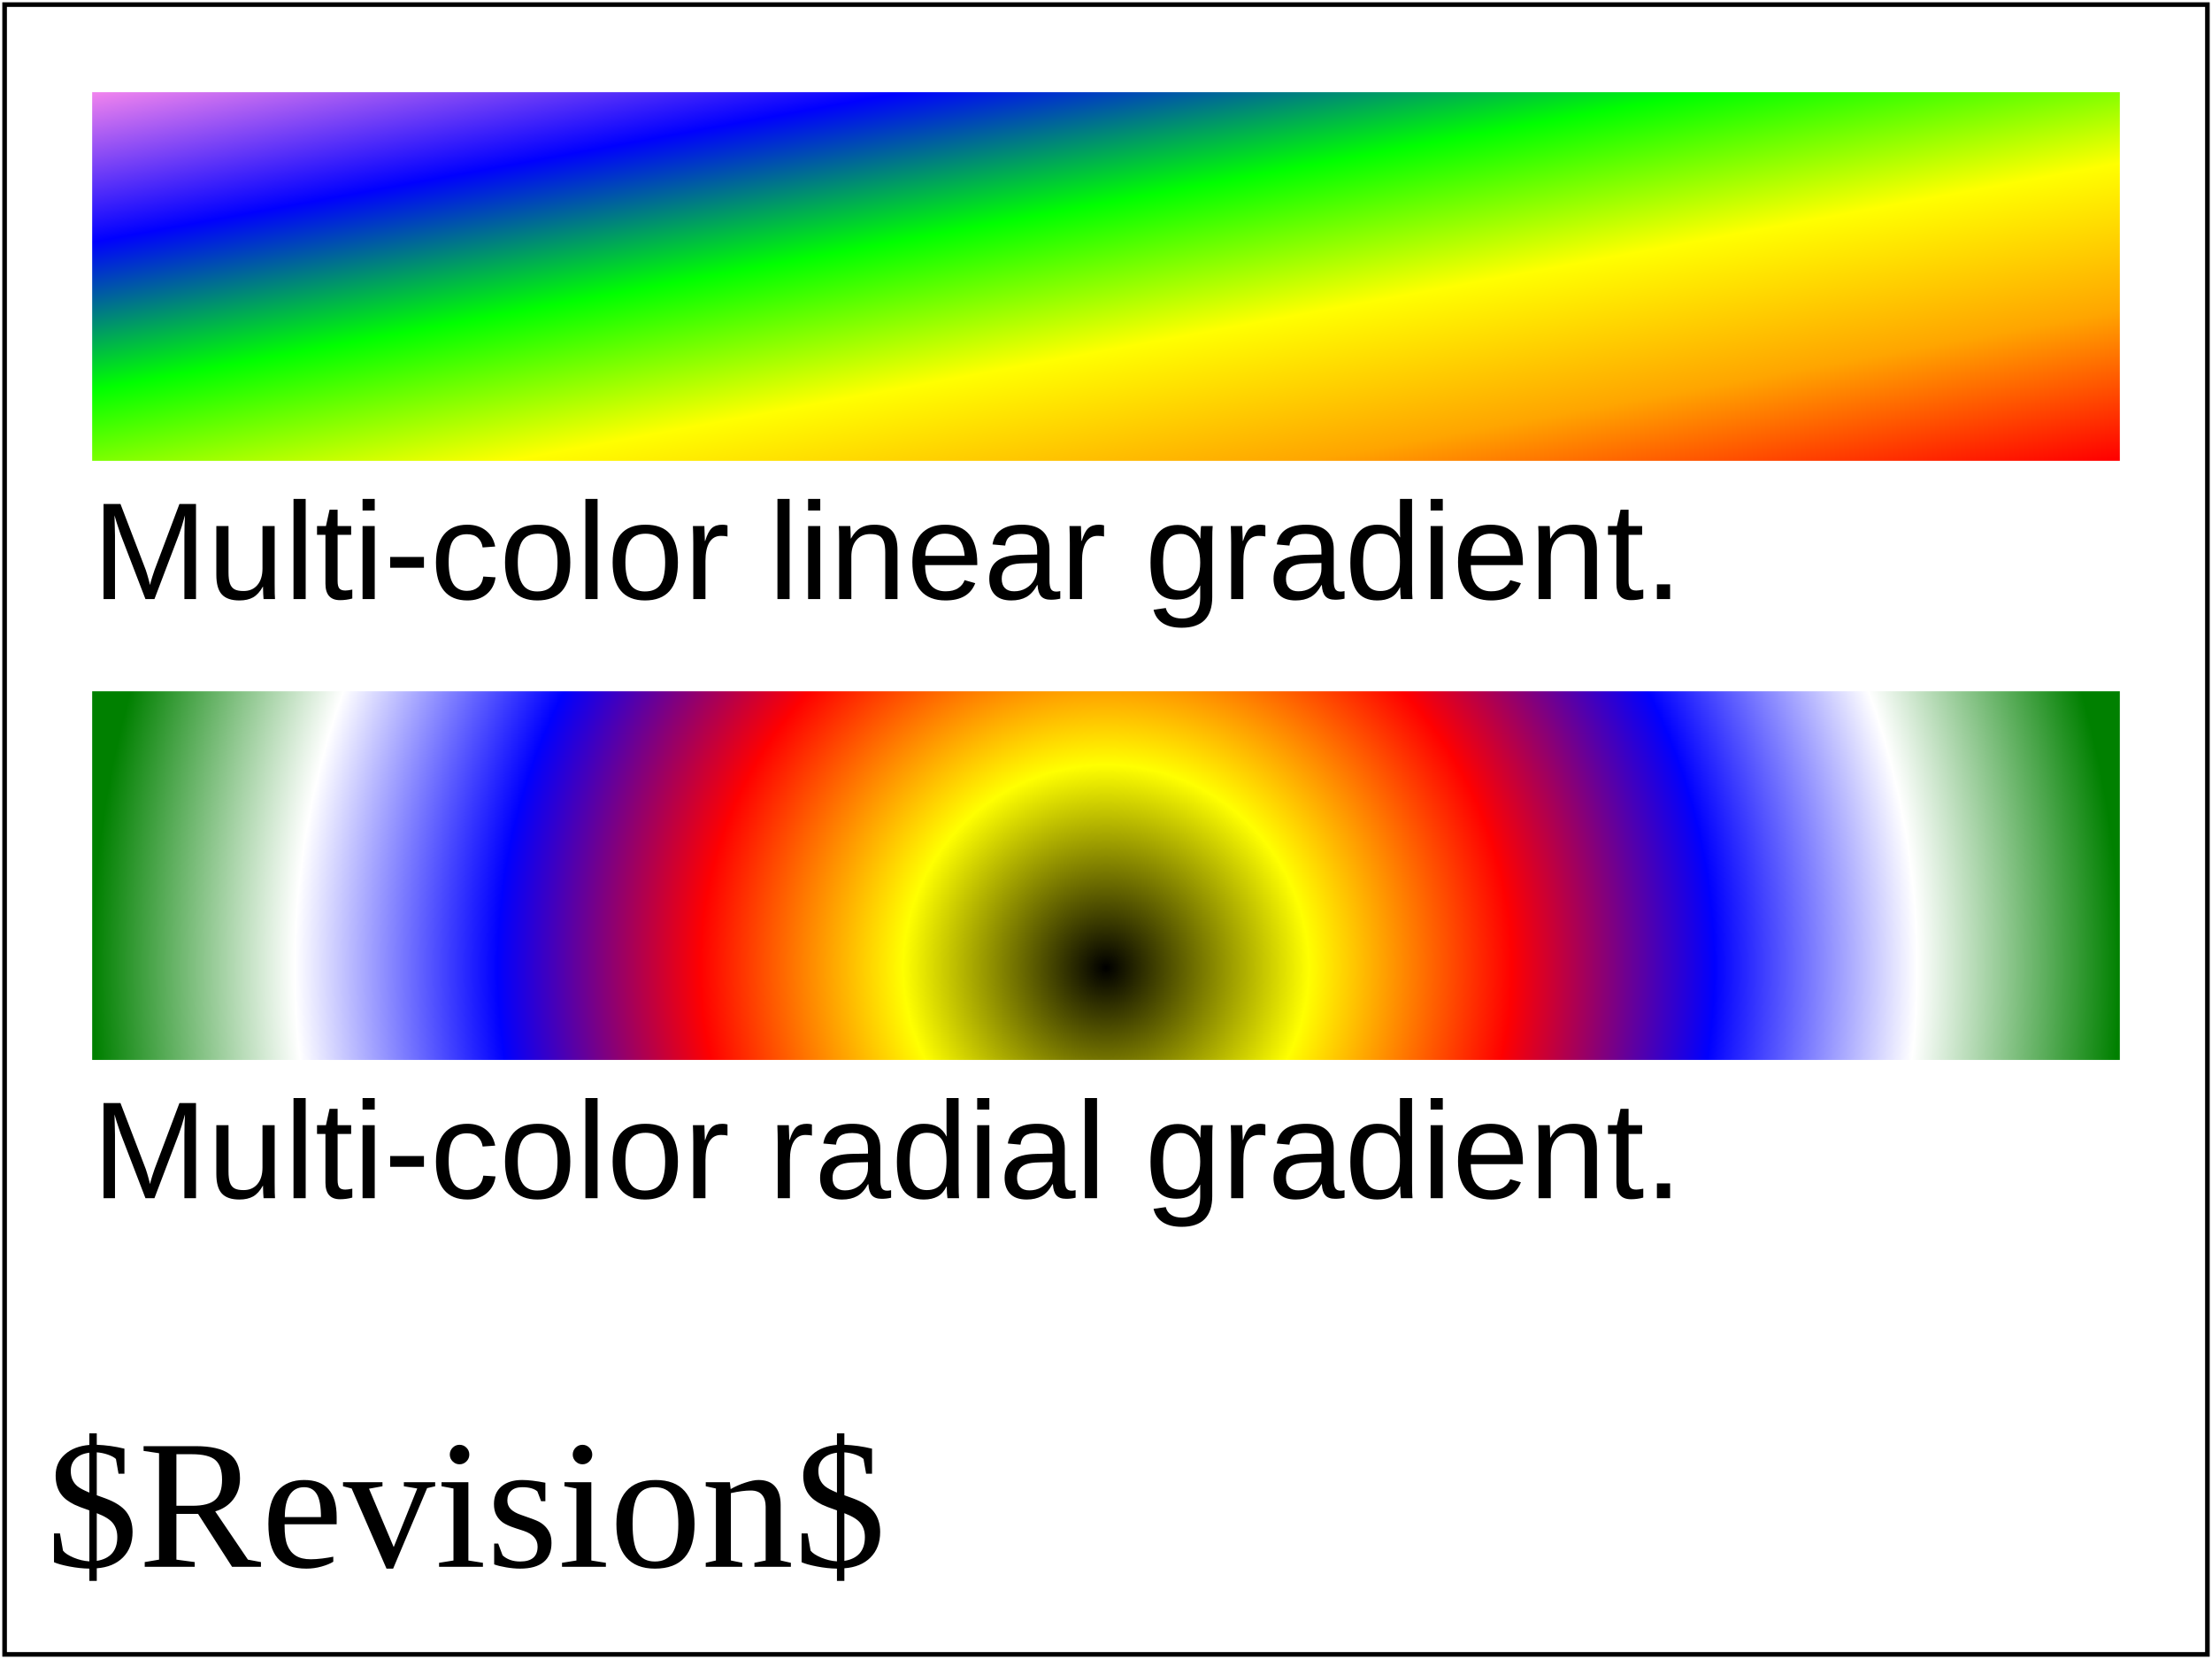
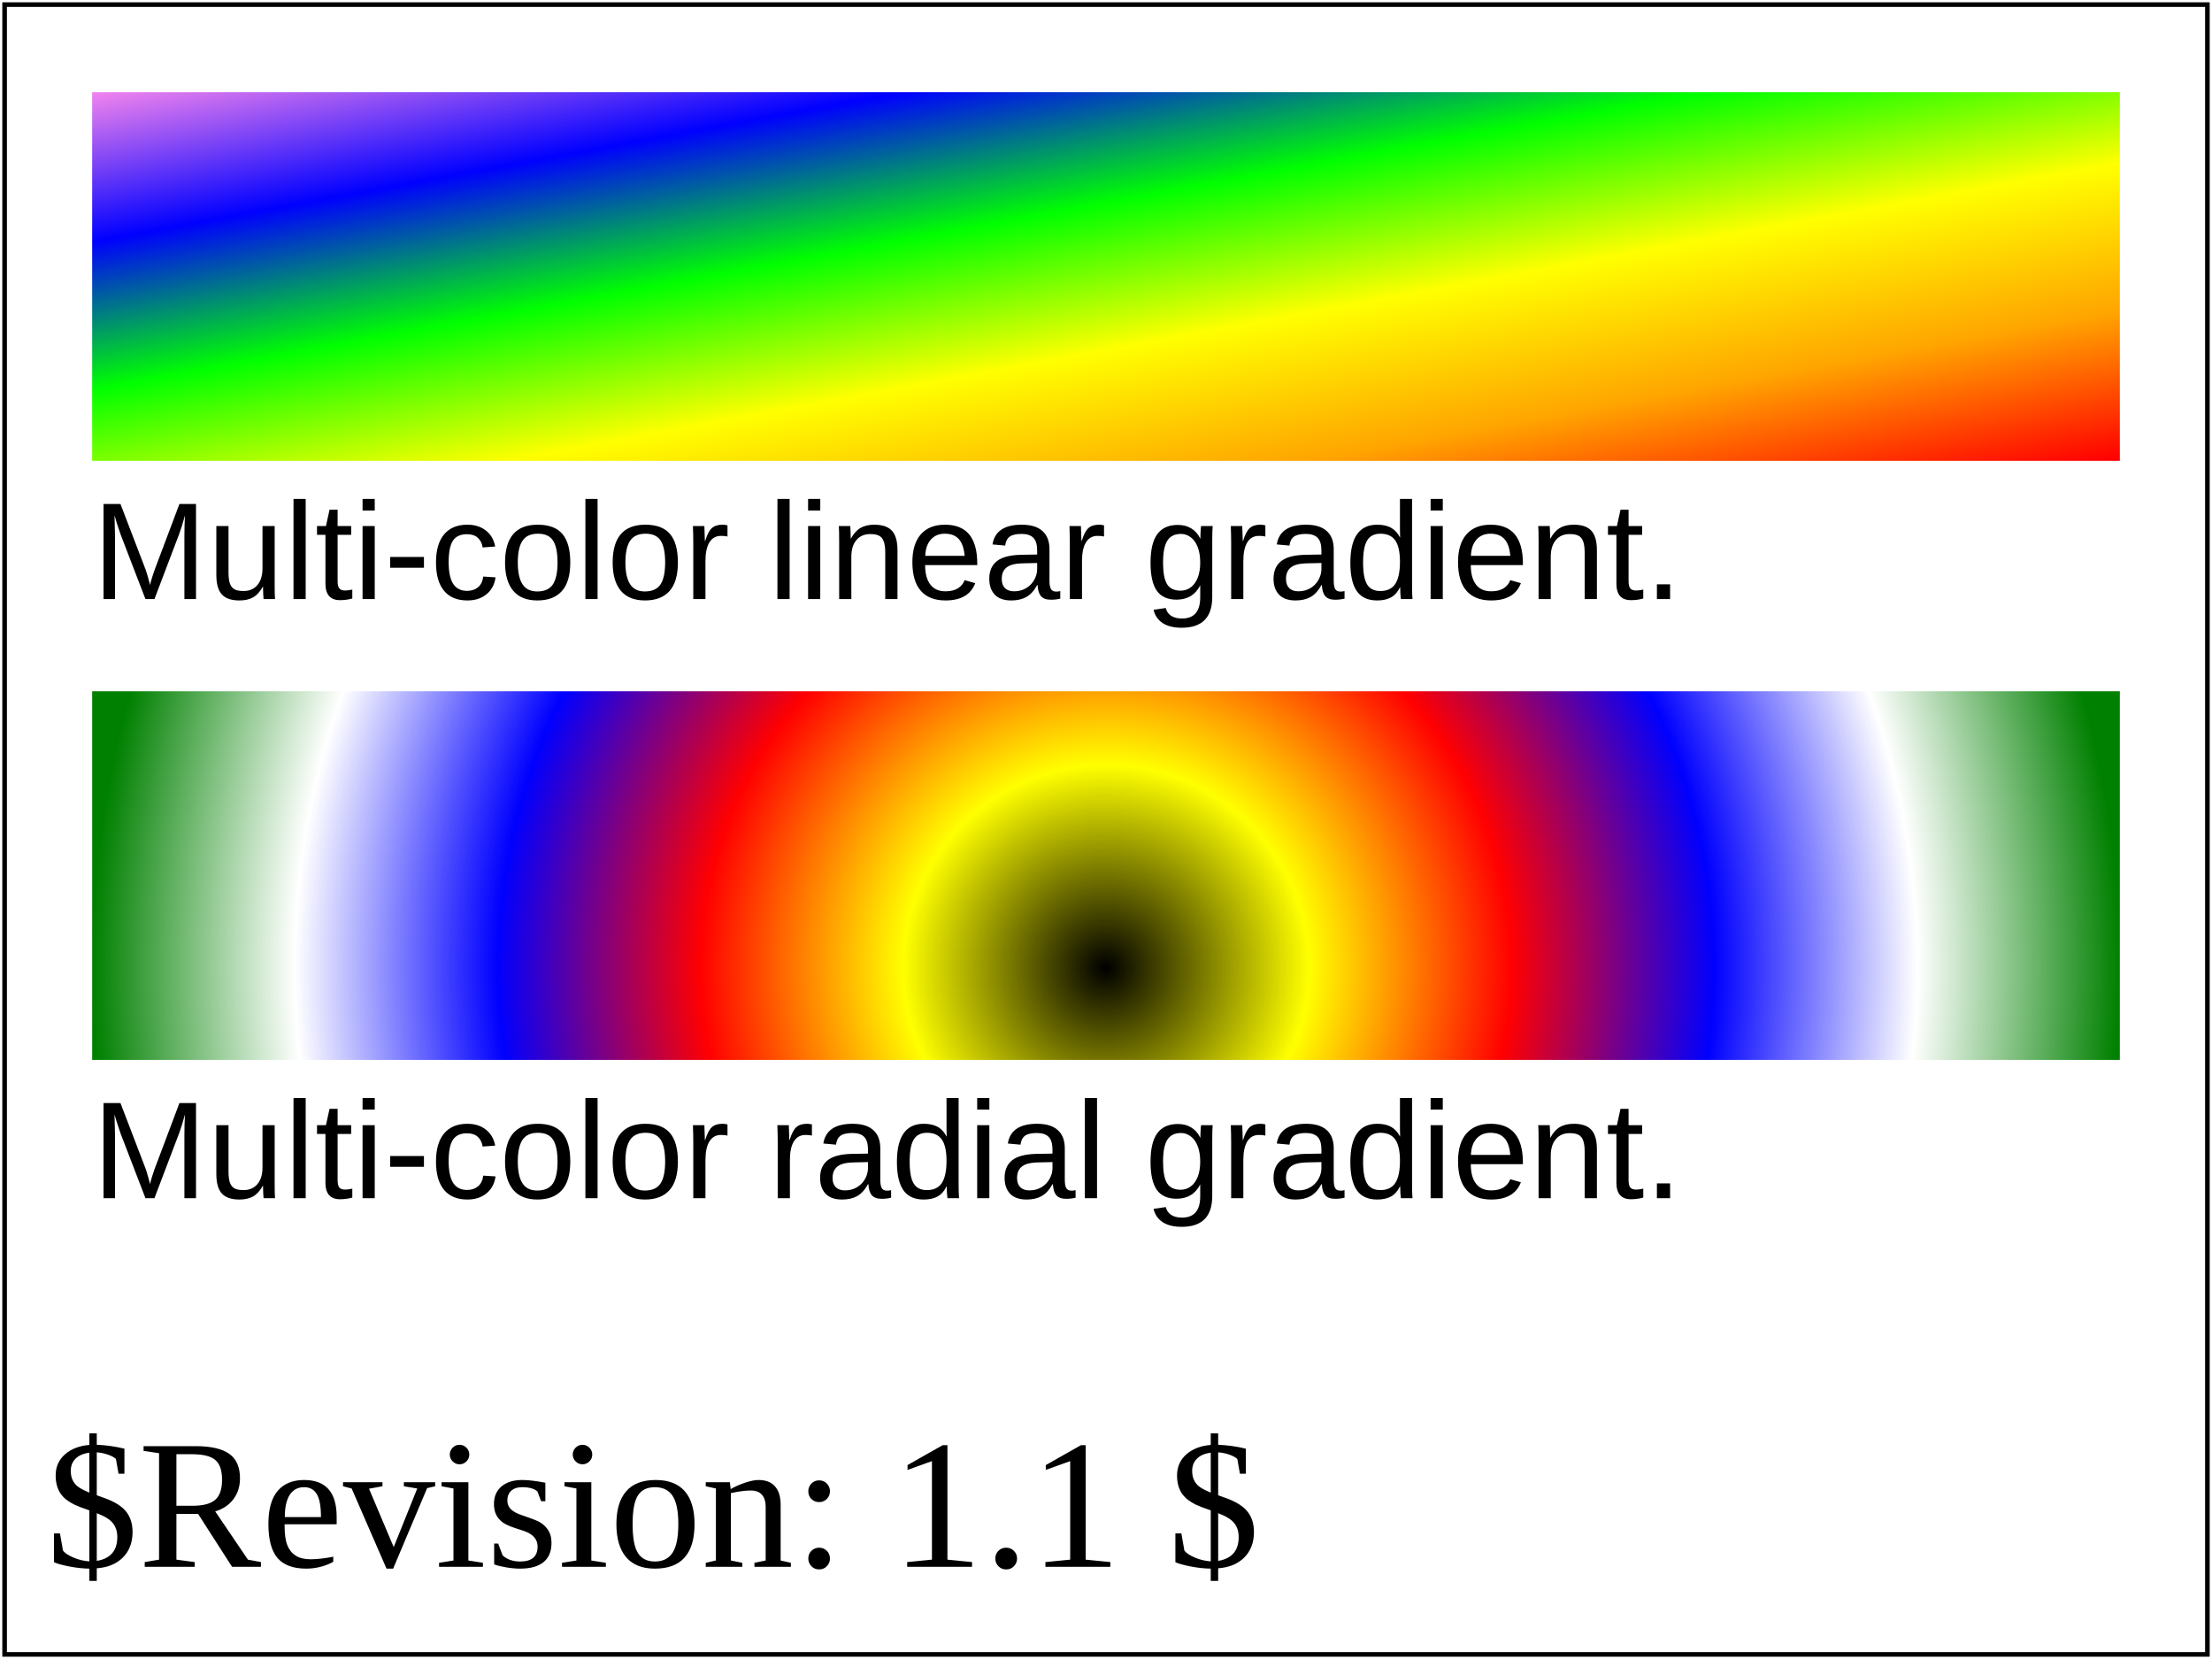
<svg xmlns="http://www.w3.org/2000/svg" xmlns:ns1="http://www.w3.org/2000/02/svg/testsuite/description/" id="svg-root" viewBox="0 0 480 360" width="100%" height="100%" version="1.1" baseProfile="basic">
  <ns1:SVGTestCase>
-     <ns1:OperatorScript version="$Revision$" testname="pservers-grad-04-b.svg">
+     <ns1:OperatorScript version="$Revision: 1.1 $" testname="pservers-grad-04-b.svg">
      <ns1:Paragraph>
				Test that checks the capability of the stop element in linear and radial 
				gradients.
			</ns1:Paragraph>
      <ns1:Paragraph>
				The first rectangle has a linear gradient fill with a vector starting at top left 
				and going to bottom right. The stop colors are at 20% spacing apart and are in the
				following order : violet, blue, lime, yellow, orange, red.
				Because the gradient vector vector goes from (0,0) to (1,1) in object bounding box space
				and because the object bounding box has a larger width than height, the gradient vector
				is skewed off of a pure 45 degree angle. The gradient stripes are also skewed
				so that they are no longer perpendicular to the gradient vector.
			</ns1:Paragraph>
      <ns1:Paragraph>
				The next rectangle has a radial gradient fill with a multi-color stops from innermost
				to outermost in the following order : black, yellow, red, blue, white, green.
			</ns1:Paragraph>
      <ns1:Paragraph>
				The rendered picture should match the reference image exactly, except for possible
				variations in the labelling text (per CSS2 rules).  
			</ns1:Paragraph>
    </ns1:OperatorScript>
  </ns1:SVGTestCase>
  <g id="test-body-content">
    <linearGradient id="Grad1" gradientUnits="objectBoundingBox" x1="0" y1="0" x2="1" y2="1">
      <stop stop-color="rgb(238,130,238)" offset="0" />
      <stop stop-color="blue" offset="0.2" />
      <stop stop-color="lime" offset="0.4" />
      <stop stop-color="yellow" offset="0.6" />
      <stop stop-color="rgb(255,165,0)" offset="0.8" />
      <stop stop-color="red" offset="1" />
    </linearGradient>
    <rect x="20" y="20" width="440" height="80" fill="url(#Grad1)" />
    <text font-family="Arial" font-size="30" x="20" y="130">Multi-color linear gradient.</text>
    <radialGradient id="Grad2" gradientUnits="userSpaceOnUse" cx="240" cy="210" r="220" fx="240" fy="210">
      <stop stop-color="black" offset="0" />
      <stop stop-color="yellow" offset="0.2" />
      <stop stop-color="red" offset="0.4" />
      <stop stop-color="blue" offset="0.6" />
      <stop stop-color="white" offset="0.8" />
      <stop stop-color="green" offset="1" />
    </radialGradient>
    <rect x="20" y="150" width="440" height="80" fill="url(#Grad2)" stroke-width="40" />
    <text font-family="Arial" font-size="30" x="20" y="260">Multi-color radial gradient.</text>
  </g>
-   <text id="revision" x="10" y="340" font-size="40" stroke="none" fill="black">$Revision$</text>
+   <text id="revision" x="10" y="340" font-size="40" stroke="none" fill="black">$Revision: 1.1 $</text>
  <rect id="test-frame" x="1" y="1" width="478" height="358" fill="none" stroke="#000000" />
</svg>
